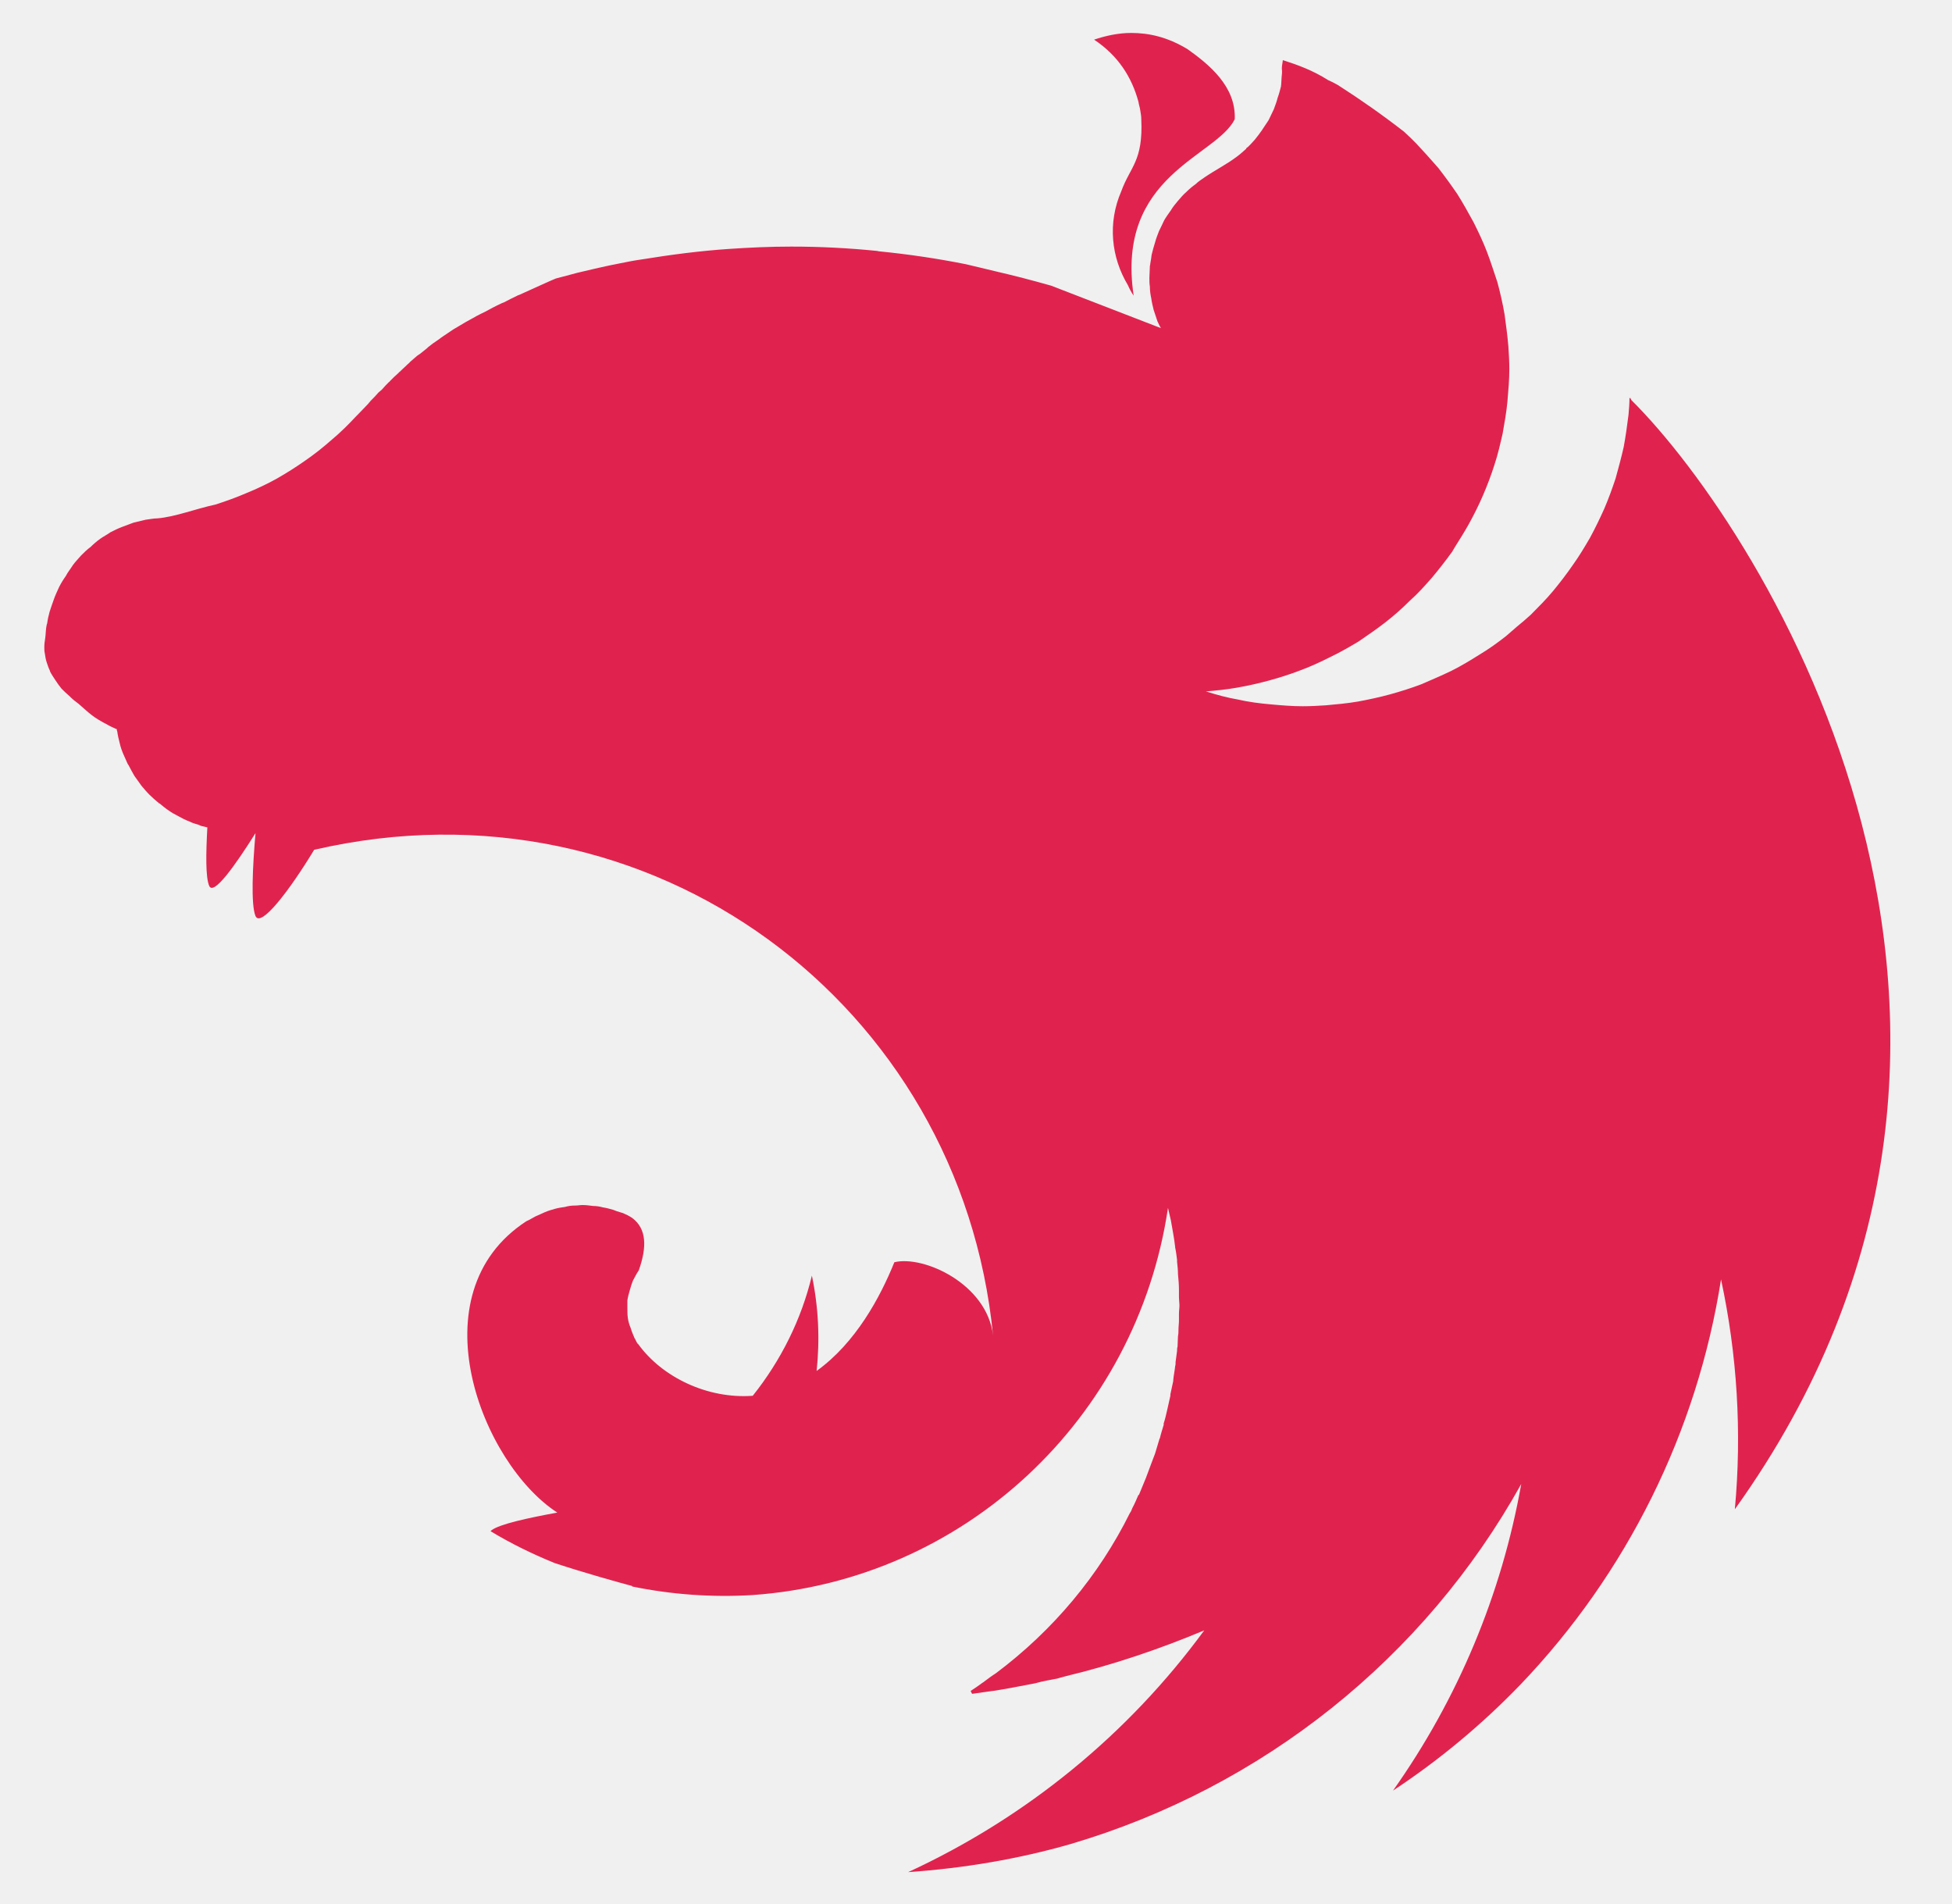
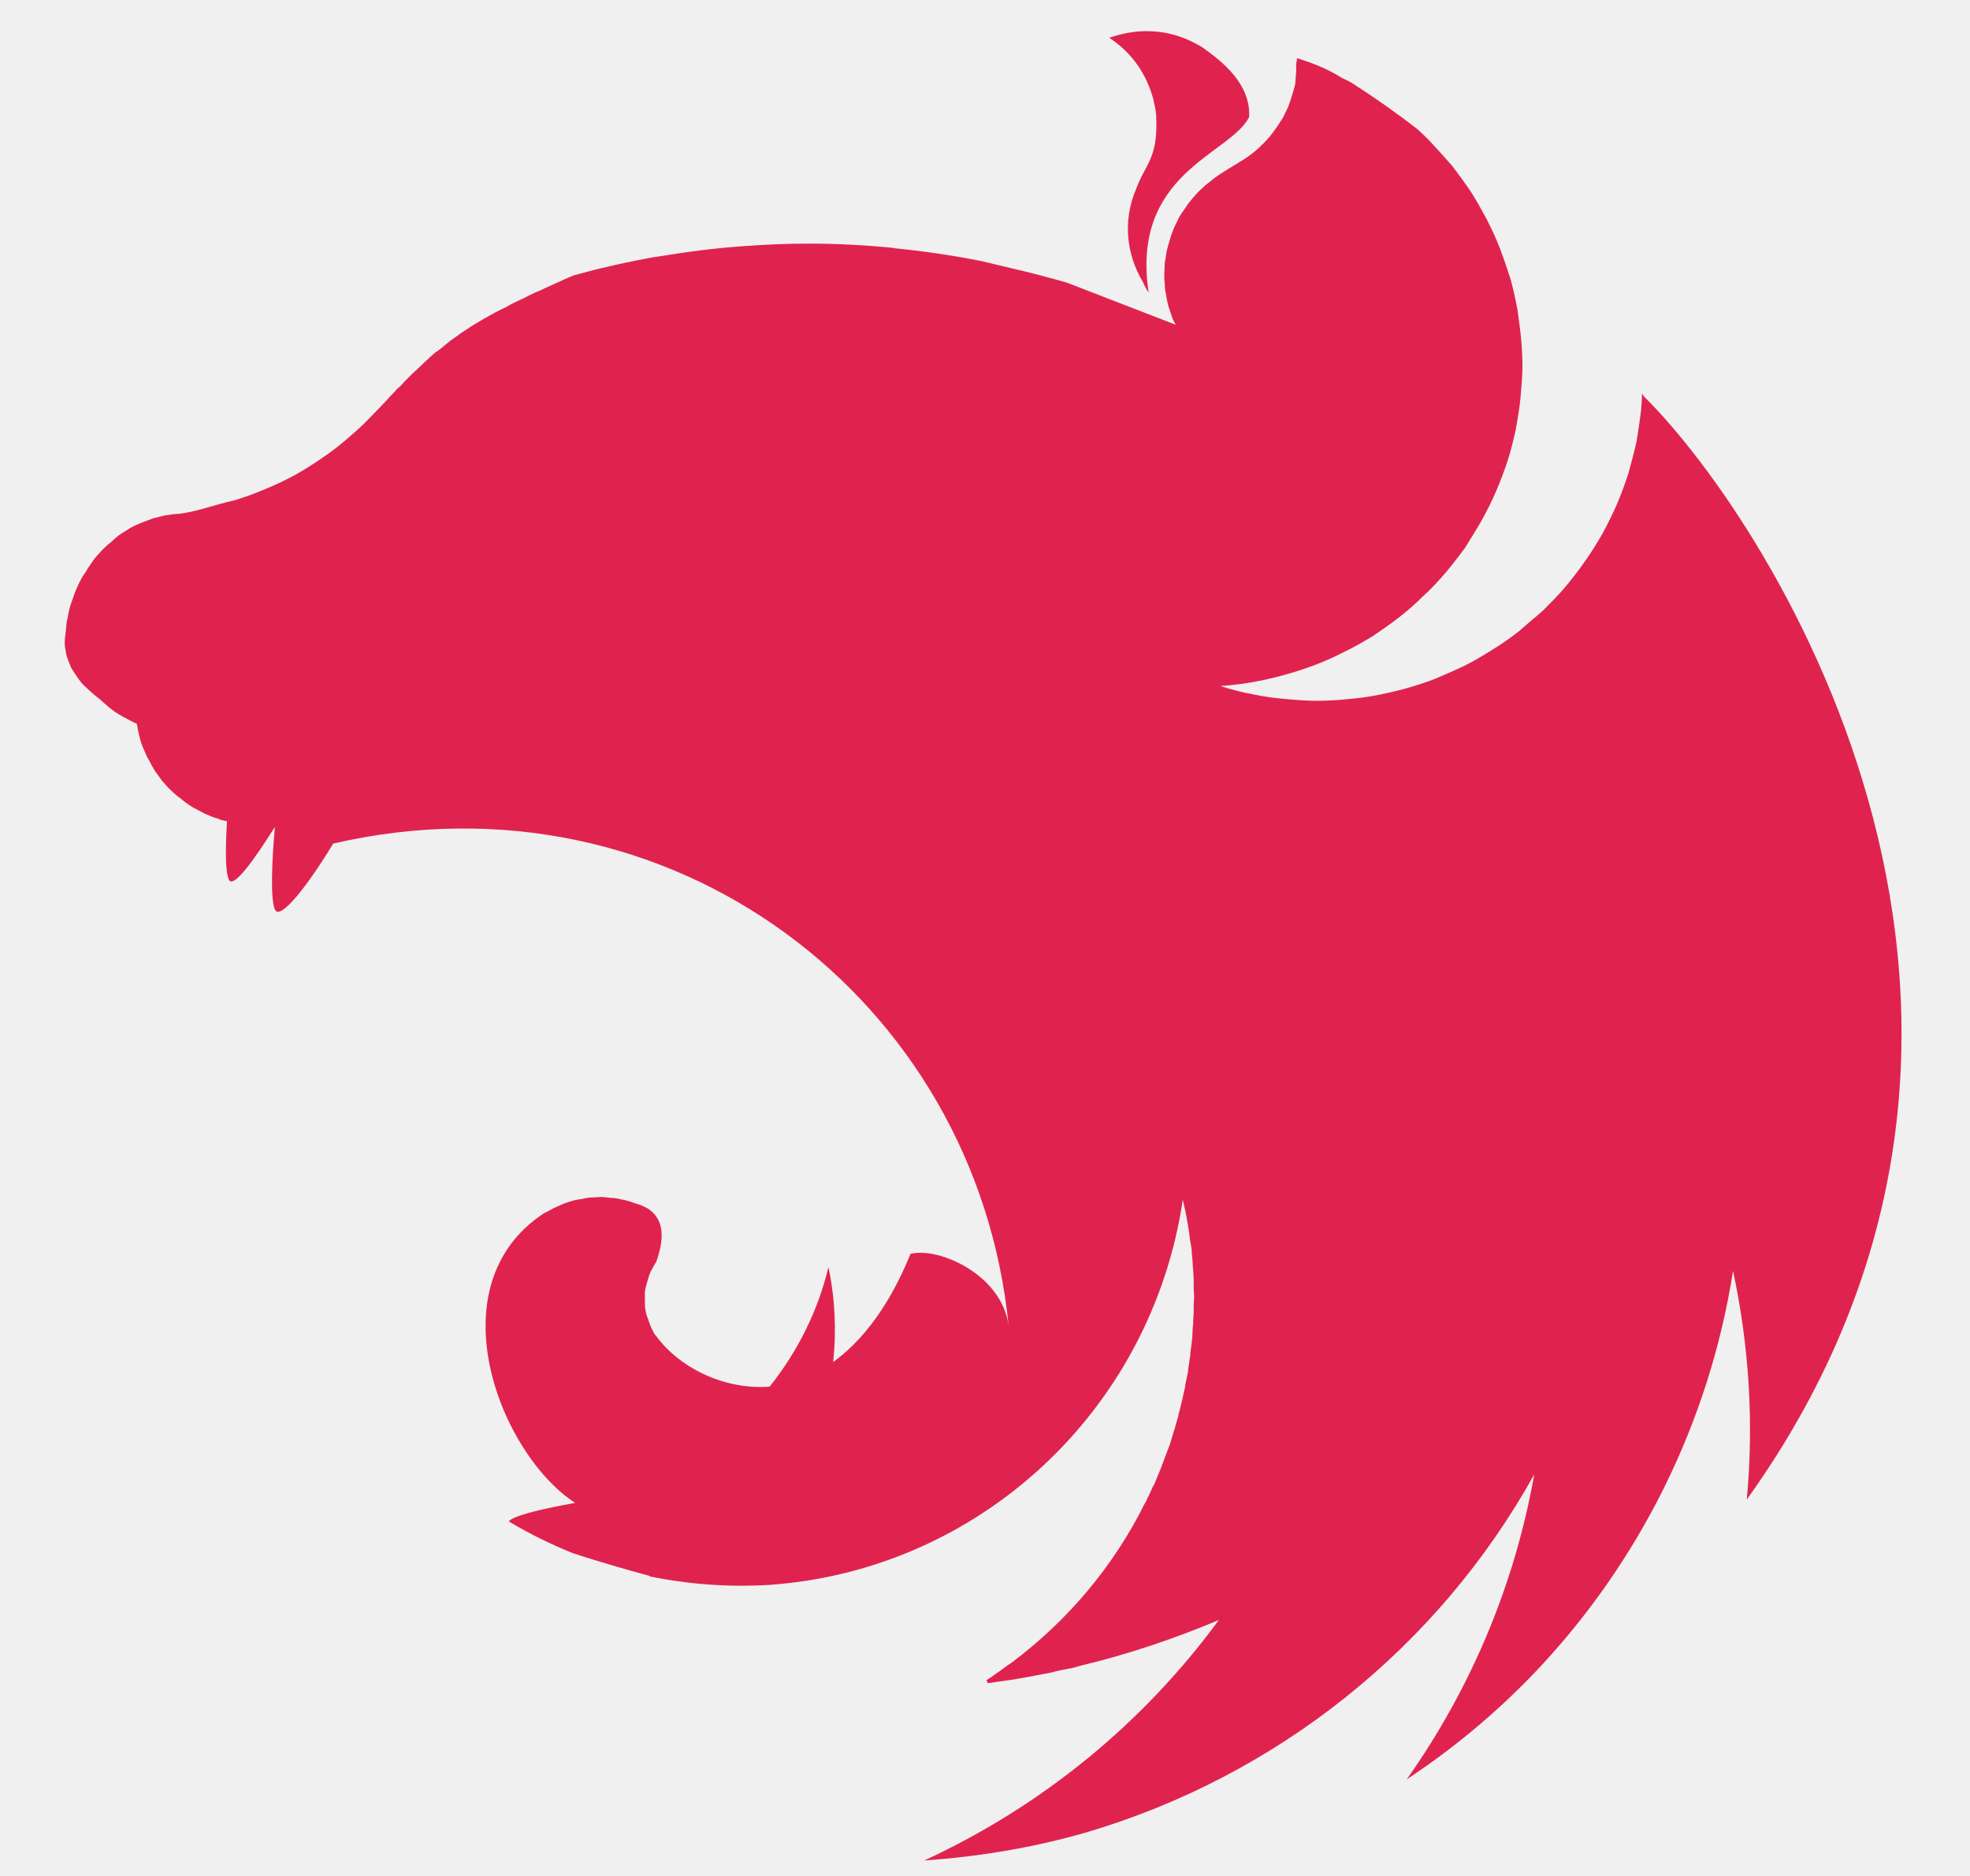
- <svg xmlns="http://www.w3.org/2000/svg" width="40" height="39" viewBox="0 0 40 39" fill="none">
-   <g clip-path="url(#clip0_50_9)">
-     <path fill-rule="evenodd" clip-rule="evenodd" d="M23.182 0.675C22.908 0.675 22.654 0.734 22.42 0.812C22.918 1.144 23.192 1.584 23.328 2.082C23.338 2.15 23.358 2.199 23.367 2.267C23.377 2.326 23.387 2.385 23.387 2.443C23.426 3.303 23.162 3.41 22.977 3.918C22.693 4.573 22.772 5.276 23.113 5.843C23.143 5.911 23.182 5.989 23.231 6.058C22.86 3.586 24.921 3.215 25.302 2.443C25.331 1.769 24.774 1.32 24.335 1.007C23.915 0.753 23.534 0.675 23.182 0.675ZM26.288 1.232C26.249 1.457 26.279 1.398 26.269 1.515C26.259 1.593 26.259 1.691 26.25 1.769C26.23 1.847 26.21 1.925 26.181 2.004C26.162 2.082 26.132 2.16 26.103 2.238C26.064 2.316 26.035 2.385 25.995 2.463C25.966 2.502 25.947 2.541 25.917 2.58C25.898 2.609 25.878 2.639 25.859 2.668C25.81 2.736 25.761 2.805 25.712 2.863C25.654 2.922 25.605 2.99 25.536 3.039V3.049C25.478 3.098 25.419 3.156 25.351 3.205C25.145 3.362 24.911 3.479 24.696 3.625C24.628 3.674 24.559 3.713 24.501 3.772C24.432 3.821 24.374 3.87 24.315 3.928C24.247 3.987 24.198 4.045 24.139 4.114C24.09 4.172 24.032 4.241 23.993 4.309C23.944 4.378 23.895 4.446 23.856 4.514C23.817 4.592 23.788 4.661 23.748 4.739C23.719 4.817 23.69 4.886 23.67 4.964C23.641 5.052 23.622 5.13 23.602 5.208C23.592 5.247 23.592 5.296 23.582 5.335C23.573 5.374 23.573 5.413 23.563 5.452C23.563 5.53 23.553 5.618 23.553 5.696C23.553 5.755 23.553 5.814 23.563 5.872C23.563 5.95 23.573 6.029 23.592 6.116C23.602 6.195 23.622 6.273 23.641 6.351C23.67 6.429 23.69 6.507 23.719 6.585C23.739 6.634 23.768 6.683 23.788 6.722L21.541 5.853C21.16 5.745 20.788 5.648 20.407 5.56C20.202 5.511 19.997 5.462 19.792 5.413C19.206 5.296 18.61 5.208 18.014 5.149C17.994 5.149 17.985 5.14 17.965 5.14C17.379 5.081 16.803 5.052 16.216 5.052C15.787 5.052 15.357 5.071 14.937 5.1C14.341 5.14 13.745 5.218 13.149 5.315C13.002 5.335 12.856 5.364 12.709 5.394C12.406 5.452 12.113 5.521 11.83 5.589C11.684 5.628 11.537 5.667 11.39 5.706C11.244 5.765 11.107 5.833 10.97 5.892C10.863 5.941 10.755 5.989 10.648 6.038C10.629 6.048 10.609 6.048 10.599 6.058C10.501 6.107 10.414 6.146 10.326 6.195C10.296 6.204 10.277 6.214 10.257 6.224C10.15 6.273 10.042 6.331 9.954 6.38C9.886 6.41 9.818 6.449 9.759 6.478C9.73 6.497 9.691 6.517 9.671 6.527C9.583 6.576 9.495 6.624 9.417 6.673C9.329 6.722 9.251 6.771 9.183 6.82C9.114 6.869 9.046 6.908 8.987 6.957C8.977 6.966 8.968 6.966 8.958 6.976C8.899 7.015 8.831 7.064 8.772 7.113C8.772 7.113 8.762 7.123 8.753 7.132C8.704 7.172 8.655 7.211 8.606 7.25C8.587 7.259 8.567 7.279 8.548 7.289C8.499 7.328 8.45 7.377 8.401 7.416C8.391 7.435 8.372 7.445 8.362 7.455C8.303 7.513 8.245 7.562 8.186 7.621C8.176 7.621 8.176 7.631 8.167 7.64C8.108 7.689 8.049 7.748 7.991 7.807C7.981 7.816 7.981 7.826 7.971 7.826C7.922 7.875 7.874 7.924 7.825 7.982C7.805 8.002 7.776 8.021 7.756 8.041C7.707 8.1 7.649 8.158 7.59 8.217C7.58 8.236 7.561 8.246 7.551 8.266C7.473 8.344 7.405 8.422 7.326 8.5C7.317 8.51 7.307 8.52 7.297 8.529C7.141 8.696 6.975 8.862 6.799 9.008C6.623 9.164 6.437 9.311 6.252 9.438C6.056 9.575 5.871 9.692 5.666 9.809C5.47 9.917 5.265 10.014 5.05 10.102C4.845 10.19 4.63 10.268 4.415 10.337C4.005 10.425 3.585 10.591 3.223 10.62C3.145 10.62 3.057 10.64 2.979 10.649C2.891 10.669 2.813 10.688 2.735 10.708C2.657 10.737 2.579 10.767 2.5 10.796C2.422 10.825 2.344 10.864 2.266 10.903C2.198 10.952 2.119 10.991 2.051 11.04C1.983 11.089 1.914 11.148 1.856 11.206C1.787 11.255 1.719 11.323 1.66 11.382C1.602 11.45 1.543 11.509 1.494 11.577C1.445 11.656 1.387 11.724 1.348 11.802C1.299 11.87 1.25 11.949 1.211 12.027C1.172 12.115 1.133 12.193 1.103 12.281C1.074 12.359 1.045 12.447 1.016 12.535C0.996 12.613 0.976 12.691 0.967 12.769C0.967 12.779 0.957 12.789 0.957 12.799C0.937 12.886 0.937 13.004 0.928 13.062C0.918 13.131 0.908 13.189 0.908 13.258C0.908 13.297 0.908 13.346 0.918 13.385C0.928 13.453 0.937 13.512 0.957 13.57C0.976 13.629 0.996 13.688 1.025 13.746V13.756C1.055 13.815 1.094 13.873 1.133 13.932C1.172 13.991 1.211 14.049 1.26 14.108C1.309 14.156 1.367 14.215 1.426 14.264C1.484 14.323 1.543 14.371 1.611 14.42C1.846 14.626 1.905 14.694 2.207 14.85C2.256 14.88 2.305 14.899 2.364 14.928C2.373 14.928 2.383 14.938 2.393 14.938C2.393 14.958 2.393 14.967 2.403 14.987C2.413 15.065 2.432 15.143 2.452 15.221C2.471 15.309 2.5 15.387 2.53 15.456C2.559 15.514 2.579 15.573 2.608 15.632C2.618 15.651 2.627 15.671 2.637 15.681C2.676 15.759 2.715 15.827 2.754 15.896C2.803 15.964 2.852 16.032 2.901 16.101C2.95 16.159 3.008 16.228 3.067 16.286C3.126 16.345 3.184 16.394 3.253 16.452C3.253 16.452 3.263 16.462 3.272 16.462C3.331 16.511 3.389 16.56 3.448 16.599C3.516 16.648 3.585 16.687 3.663 16.726C3.731 16.765 3.81 16.804 3.888 16.833C3.946 16.863 4.015 16.882 4.083 16.902C4.093 16.912 4.103 16.912 4.122 16.921C4.161 16.931 4.21 16.941 4.249 16.951C4.22 17.478 4.21 17.976 4.288 18.152C4.376 18.348 4.806 17.752 5.236 17.068C5.177 17.742 5.138 18.533 5.236 18.768C5.343 19.012 5.929 18.25 6.438 17.41C13.364 15.808 19.685 20.595 20.349 27.355C20.222 26.3 18.923 25.714 18.327 25.86C18.034 26.583 17.535 27.511 16.734 28.087C16.803 27.443 16.773 26.779 16.637 26.134C16.422 27.032 16.002 27.873 15.425 28.596C14.497 28.664 13.569 28.215 13.081 27.541C13.041 27.511 13.032 27.453 13.002 27.413C12.973 27.345 12.944 27.277 12.924 27.208C12.895 27.14 12.875 27.072 12.866 27.003C12.856 26.935 12.856 26.866 12.856 26.788C12.856 26.739 12.856 26.691 12.856 26.642C12.866 26.573 12.885 26.505 12.905 26.436C12.924 26.368 12.944 26.3 12.973 26.231C13.012 26.163 13.041 26.095 13.09 26.026C13.256 25.557 13.256 25.176 12.954 24.952C12.895 24.913 12.836 24.883 12.768 24.854C12.729 24.844 12.68 24.825 12.641 24.815C12.612 24.805 12.592 24.795 12.563 24.785C12.494 24.766 12.426 24.746 12.358 24.737C12.289 24.717 12.221 24.707 12.152 24.707C12.084 24.698 12.006 24.688 11.938 24.688C11.889 24.688 11.84 24.698 11.791 24.698C11.713 24.698 11.645 24.707 11.576 24.727C11.508 24.737 11.439 24.746 11.371 24.766C11.303 24.785 11.234 24.805 11.166 24.834C11.097 24.864 11.039 24.893 10.97 24.922C10.912 24.952 10.853 24.991 10.785 25.02C8.509 26.505 9.867 29.983 11.42 30.989C10.834 31.096 10.238 31.224 10.072 31.351C10.062 31.36 10.052 31.37 10.052 31.37C10.472 31.624 10.912 31.839 11.371 32.025C11.996 32.23 12.661 32.415 12.954 32.493V32.503C13.764 32.669 14.585 32.728 15.415 32.679C19.743 32.376 23.29 29.084 23.934 24.747C23.954 24.834 23.973 24.913 23.993 25C24.022 25.176 24.061 25.362 24.081 25.547V25.557C24.1 25.645 24.11 25.733 24.12 25.811V25.85C24.13 25.938 24.139 26.026 24.139 26.104C24.149 26.212 24.159 26.319 24.159 26.427V26.583C24.159 26.632 24.169 26.691 24.169 26.739C24.169 26.798 24.159 26.857 24.159 26.915V27.052C24.159 27.12 24.149 27.179 24.149 27.247C24.149 27.287 24.149 27.326 24.139 27.374C24.139 27.443 24.13 27.511 24.13 27.589C24.12 27.619 24.12 27.648 24.12 27.677C24.11 27.755 24.1 27.824 24.09 27.902C24.09 27.931 24.09 27.961 24.081 27.99C24.071 28.088 24.051 28.175 24.042 28.273V28.283V28.293C24.022 28.381 24.003 28.478 23.983 28.566V28.596C23.963 28.684 23.944 28.771 23.924 28.859C23.924 28.869 23.915 28.889 23.915 28.898C23.895 28.986 23.875 29.074 23.846 29.162V29.192C23.817 29.289 23.788 29.377 23.768 29.465C23.758 29.475 23.758 29.485 23.758 29.485C23.729 29.582 23.7 29.68 23.67 29.778C23.631 29.875 23.602 29.963 23.563 30.061C23.524 30.159 23.494 30.256 23.455 30.344C23.416 30.442 23.377 30.53 23.338 30.628H23.328C23.289 30.716 23.25 30.813 23.201 30.901C23.192 30.93 23.182 30.95 23.172 30.97C23.162 30.979 23.162 30.989 23.153 30.999C22.518 32.279 21.58 33.402 20.407 34.281C20.329 34.33 20.251 34.389 20.173 34.447C20.153 34.467 20.124 34.477 20.105 34.496C20.036 34.545 19.968 34.594 19.89 34.643L19.919 34.701H19.929C20.066 34.682 20.202 34.662 20.339 34.643H20.349C20.603 34.604 20.857 34.555 21.111 34.506C21.179 34.496 21.257 34.477 21.326 34.457C21.375 34.447 21.414 34.438 21.462 34.428C21.531 34.418 21.599 34.399 21.668 34.389C21.726 34.369 21.785 34.359 21.843 34.34C22.82 34.105 23.768 33.783 24.677 33.402C23.123 35.522 21.042 37.232 18.61 38.355C19.733 38.277 20.857 38.091 21.941 37.779C25.878 36.616 29.19 33.969 31.173 30.403C30.773 32.66 29.874 34.809 28.545 36.685C29.493 36.059 30.362 35.336 31.154 34.516C33.342 32.23 34.778 29.328 35.267 26.212C35.599 27.756 35.696 29.348 35.55 30.921C42.603 21.083 36.136 10.884 33.43 8.197C33.42 8.178 33.41 8.168 33.41 8.149C33.401 8.158 33.401 8.158 33.401 8.168C33.401 8.158 33.401 8.158 33.391 8.149C33.391 8.266 33.381 8.383 33.371 8.5C33.342 8.725 33.313 8.94 33.273 9.155C33.225 9.37 33.166 9.585 33.107 9.8C33.039 10.005 32.961 10.22 32.873 10.425C32.785 10.62 32.687 10.825 32.58 11.021C32.472 11.206 32.355 11.402 32.228 11.578C32.101 11.763 31.964 11.939 31.828 12.105C31.681 12.281 31.525 12.437 31.369 12.594C31.271 12.681 31.183 12.76 31.085 12.838C31.007 12.906 30.939 12.965 30.86 13.033C30.685 13.17 30.509 13.297 30.313 13.414C30.128 13.531 29.932 13.649 29.737 13.746C29.532 13.844 29.327 13.932 29.122 14.02C28.916 14.098 28.701 14.166 28.487 14.225C28.272 14.284 28.047 14.332 27.832 14.372C27.607 14.411 27.383 14.43 27.168 14.45C27.011 14.46 26.855 14.469 26.699 14.469C26.474 14.469 26.249 14.45 26.035 14.43C25.81 14.411 25.585 14.381 25.37 14.332C25.145 14.293 24.931 14.235 24.716 14.166H24.706C24.921 14.147 25.136 14.127 25.351 14.088C25.575 14.049 25.79 14 26.005 13.942C26.22 13.883 26.435 13.815 26.64 13.736C26.855 13.658 27.06 13.561 27.256 13.463C27.461 13.365 27.646 13.258 27.842 13.141C28.027 13.014 28.213 12.887 28.389 12.75C28.565 12.613 28.731 12.466 28.887 12.31C29.053 12.164 29.2 11.998 29.346 11.832C29.493 11.656 29.63 11.48 29.757 11.304C29.776 11.275 29.796 11.236 29.815 11.206C29.913 11.05 30.011 10.894 30.099 10.737C30.206 10.542 30.304 10.347 30.392 10.142C30.48 9.936 30.558 9.731 30.626 9.516C30.694 9.311 30.743 9.096 30.792 8.881C30.831 8.657 30.87 8.442 30.89 8.227C30.909 8.002 30.929 7.777 30.929 7.562C30.929 7.406 30.919 7.25 30.909 7.093C30.89 6.869 30.86 6.654 30.831 6.439C30.792 6.214 30.743 5.999 30.685 5.784C30.616 5.579 30.548 5.364 30.47 5.159C30.392 4.954 30.294 4.749 30.196 4.553C30.089 4.358 29.981 4.163 29.864 3.977C29.737 3.791 29.61 3.616 29.473 3.44C29.327 3.274 29.18 3.108 29.024 2.942C28.946 2.863 28.858 2.775 28.77 2.697C28.33 2.355 27.871 2.033 27.412 1.74C27.344 1.701 27.285 1.672 27.217 1.642C26.894 1.437 26.591 1.33 26.288 1.232Z" fill="#E0234E" />
-   </g>
-   <defs>
-     <clipPath id="clip0_50_9">
-       <rect width="40" height="38.64" fill="white" transform="translate(0 0.0339966)" />
-     </clipPath>
-   </defs>
+ <svg xmlns="http://www.w3.org/2000/svg" width="42" height="40" viewBox="0 0 42 40" fill="none">
+   <path fill-rule="evenodd" clip-rule="evenodd" d="M24.438 0.664C24.155 0.664 23.892 0.724 23.649 0.805C24.165 1.149 24.448 1.604 24.59 2.12C24.6 2.191 24.62 2.241 24.63 2.312C24.64 2.373 24.65 2.433 24.65 2.494C24.691 3.384 24.418 3.495 24.225 4.021C23.932 4.699 24.013 5.427 24.367 6.013C24.397 6.084 24.438 6.165 24.488 6.236C24.104 3.677 26.238 3.293 26.632 2.494C26.663 1.796 26.086 1.331 25.631 1.007C25.196 0.744 24.802 0.664 24.438 0.664ZM27.654 1.24C27.613 1.473 27.644 1.412 27.634 1.533C27.623 1.614 27.623 1.715 27.613 1.796C27.593 1.877 27.573 1.958 27.543 2.039C27.522 2.12 27.492 2.201 27.462 2.282C27.421 2.363 27.391 2.433 27.35 2.514C27.32 2.555 27.3 2.595 27.27 2.636C27.249 2.666 27.229 2.696 27.209 2.727C27.158 2.797 27.108 2.868 27.057 2.929C26.997 2.99 26.946 3.06 26.875 3.111V3.121C26.814 3.172 26.754 3.232 26.683 3.283C26.471 3.445 26.228 3.566 26.005 3.718C25.935 3.768 25.864 3.809 25.803 3.869C25.732 3.92 25.672 3.971 25.611 4.031C25.54 4.092 25.49 4.153 25.429 4.223C25.378 4.284 25.318 4.355 25.277 4.426C25.227 4.496 25.176 4.567 25.136 4.638C25.095 4.719 25.065 4.79 25.024 4.871C24.994 4.952 24.964 5.022 24.944 5.103C24.913 5.194 24.893 5.275 24.873 5.356C24.863 5.397 24.863 5.447 24.852 5.488C24.842 5.528 24.842 5.568 24.832 5.609C24.832 5.69 24.822 5.781 24.822 5.862C24.822 5.922 24.822 5.983 24.832 6.044C24.832 6.125 24.842 6.206 24.863 6.297C24.873 6.377 24.893 6.458 24.913 6.539C24.944 6.62 24.964 6.701 24.994 6.782C25.014 6.833 25.045 6.883 25.065 6.924L22.739 6.024C22.345 5.912 21.96 5.811 21.566 5.72C21.353 5.67 21.141 5.619 20.929 5.568C20.322 5.447 19.705 5.356 19.088 5.295C19.068 5.295 19.058 5.285 19.038 5.285C18.431 5.225 17.834 5.194 17.227 5.194C16.782 5.194 16.337 5.214 15.902 5.245C15.286 5.285 14.669 5.366 14.052 5.467C13.9 5.487 13.748 5.518 13.597 5.548C13.283 5.609 12.98 5.68 12.686 5.75C12.535 5.791 12.383 5.831 12.231 5.872C12.08 5.932 11.938 6.003 11.796 6.064C11.685 6.115 11.574 6.165 11.463 6.216C11.443 6.226 11.422 6.226 11.412 6.236C11.311 6.286 11.22 6.327 11.129 6.377C11.099 6.388 11.079 6.398 11.058 6.408C10.947 6.458 10.836 6.519 10.745 6.57C10.674 6.6 10.603 6.64 10.543 6.671C10.512 6.691 10.472 6.711 10.451 6.721C10.36 6.772 10.269 6.822 10.188 6.873C10.098 6.924 10.017 6.974 9.946 7.025C9.875 7.075 9.804 7.116 9.744 7.166C9.733 7.176 9.723 7.176 9.713 7.186C9.653 7.227 9.582 7.277 9.521 7.328C9.521 7.328 9.511 7.338 9.501 7.348C9.45 7.389 9.4 7.429 9.349 7.47C9.329 7.48 9.309 7.5 9.288 7.51C9.238 7.551 9.187 7.601 9.137 7.642C9.127 7.662 9.106 7.672 9.096 7.682C9.036 7.743 8.975 7.793 8.914 7.854C8.904 7.854 8.904 7.864 8.894 7.874C8.833 7.925 8.773 7.985 8.712 8.046C8.702 8.056 8.702 8.066 8.692 8.066C8.641 8.117 8.591 8.167 8.54 8.228C8.52 8.248 8.49 8.269 8.469 8.289C8.419 8.349 8.358 8.41 8.297 8.471C8.287 8.491 8.267 8.501 8.257 8.521C8.176 8.602 8.105 8.683 8.024 8.764C8.014 8.774 8.004 8.784 7.994 8.794C7.832 8.966 7.66 9.138 7.478 9.29C7.296 9.452 7.104 9.604 6.912 9.735C6.71 9.877 6.517 9.998 6.305 10.119C6.103 10.23 5.89 10.332 5.668 10.423C5.456 10.514 5.233 10.595 5.011 10.665C4.586 10.756 4.151 10.928 3.777 10.959C3.696 10.959 3.605 10.979 3.524 10.989C3.433 11.009 3.352 11.03 3.271 11.05C3.19 11.08 3.109 11.11 3.028 11.141C2.948 11.171 2.867 11.211 2.786 11.252C2.715 11.303 2.634 11.343 2.563 11.393C2.492 11.444 2.422 11.505 2.361 11.565C2.29 11.616 2.219 11.687 2.159 11.748C2.098 11.818 2.037 11.879 1.987 11.95C1.936 12.031 1.876 12.101 1.835 12.182C1.785 12.253 1.734 12.334 1.694 12.415C1.653 12.506 1.613 12.587 1.582 12.678C1.552 12.759 1.522 12.85 1.491 12.941C1.471 13.022 1.451 13.103 1.441 13.184C1.441 13.194 1.431 13.204 1.431 13.214C1.41 13.305 1.41 13.426 1.4 13.487C1.39 13.558 1.38 13.618 1.38 13.689C1.38 13.73 1.38 13.78 1.39 13.821C1.4 13.892 1.41 13.952 1.431 14.013C1.451 14.073 1.471 14.134 1.501 14.195V14.205C1.532 14.266 1.572 14.326 1.613 14.387C1.653 14.448 1.694 14.508 1.744 14.569C1.795 14.62 1.855 14.68 1.916 14.731C1.977 14.791 2.037 14.842 2.108 14.893C2.351 15.105 2.412 15.176 2.725 15.338C2.776 15.368 2.826 15.388 2.887 15.419C2.897 15.419 2.907 15.429 2.917 15.429C2.917 15.449 2.917 15.459 2.927 15.479C2.937 15.56 2.958 15.641 2.978 15.722C2.998 15.813 3.028 15.894 3.059 15.965C3.089 16.025 3.109 16.086 3.14 16.147C3.15 16.167 3.16 16.187 3.17 16.197C3.211 16.278 3.251 16.349 3.291 16.42C3.342 16.491 3.393 16.561 3.443 16.632C3.494 16.693 3.554 16.764 3.615 16.824C3.676 16.885 3.736 16.936 3.807 16.996C3.807 16.996 3.817 17.006 3.827 17.006C3.888 17.057 3.949 17.108 4.009 17.148C4.08 17.198 4.151 17.239 4.232 17.279C4.303 17.32 4.384 17.36 4.465 17.391C4.525 17.421 4.596 17.441 4.667 17.461C4.677 17.472 4.687 17.472 4.707 17.482C4.748 17.492 4.798 17.502 4.839 17.512C4.808 18.058 4.798 18.574 4.879 18.756C4.97 18.958 5.415 18.341 5.86 17.633C5.8 18.331 5.759 19.15 5.86 19.393C5.971 19.646 6.578 18.857 7.104 17.987C14.274 16.329 20.817 21.284 21.505 28.282C21.374 27.19 20.029 26.584 19.412 26.735C19.108 27.483 18.593 28.444 17.763 29.041C17.834 28.373 17.804 27.686 17.662 27.018C17.44 27.949 17.005 28.819 16.408 29.567C15.447 29.638 14.487 29.172 13.981 28.475C13.941 28.444 13.93 28.384 13.9 28.343C13.87 28.272 13.839 28.202 13.819 28.131C13.789 28.06 13.769 27.989 13.758 27.918C13.748 27.848 13.748 27.777 13.748 27.696C13.748 27.645 13.748 27.595 13.748 27.544C13.758 27.473 13.779 27.403 13.799 27.332C13.819 27.261 13.839 27.19 13.87 27.119C13.91 27.049 13.941 26.978 13.991 26.907C14.163 26.422 14.163 26.027 13.85 25.795C13.789 25.754 13.728 25.724 13.657 25.694C13.617 25.683 13.566 25.663 13.526 25.653C13.496 25.643 13.475 25.633 13.445 25.623C13.374 25.602 13.303 25.582 13.233 25.572C13.162 25.552 13.091 25.542 13.02 25.542C12.949 25.532 12.868 25.522 12.798 25.522C12.747 25.522 12.697 25.532 12.646 25.532C12.565 25.532 12.494 25.542 12.424 25.562C12.353 25.572 12.282 25.582 12.211 25.602C12.14 25.623 12.07 25.643 11.999 25.673C11.928 25.704 11.867 25.734 11.796 25.764C11.736 25.795 11.675 25.835 11.604 25.865C9.248 27.403 10.654 31.003 12.262 32.045C11.655 32.156 11.038 32.287 10.866 32.419C10.856 32.429 10.846 32.439 10.846 32.439C11.281 32.702 11.736 32.924 12.211 33.117C12.858 33.329 13.546 33.521 13.85 33.602V33.612C14.689 33.784 15.538 33.845 16.398 33.794C20.878 33.481 24.549 30.073 25.217 25.582C25.237 25.673 25.257 25.754 25.277 25.845C25.308 26.027 25.348 26.219 25.368 26.412V26.422C25.389 26.513 25.399 26.604 25.409 26.685V26.725C25.419 26.816 25.429 26.907 25.429 26.988C25.439 27.099 25.449 27.21 25.449 27.322V27.484C25.449 27.534 25.459 27.595 25.459 27.645C25.459 27.706 25.449 27.767 25.449 27.827V27.969C25.449 28.04 25.439 28.101 25.439 28.171C25.439 28.212 25.439 28.252 25.429 28.303C25.429 28.373 25.419 28.444 25.419 28.525C25.409 28.556 25.409 28.586 25.409 28.616C25.399 28.697 25.389 28.768 25.378 28.849C25.378 28.879 25.378 28.91 25.368 28.94C25.358 29.041 25.338 29.132 25.328 29.233V29.243V29.253C25.308 29.344 25.287 29.446 25.267 29.537V29.567C25.247 29.658 25.227 29.749 25.206 29.84C25.206 29.85 25.196 29.87 25.196 29.88C25.176 29.971 25.156 30.062 25.125 30.154V30.184C25.095 30.285 25.065 30.376 25.045 30.467C25.035 30.477 25.035 30.487 25.035 30.487C25.004 30.588 24.974 30.689 24.944 30.791C24.903 30.892 24.873 30.983 24.832 31.084C24.792 31.185 24.761 31.286 24.721 31.377C24.68 31.478 24.64 31.569 24.6 31.671H24.59C24.549 31.762 24.509 31.863 24.458 31.954C24.448 31.984 24.438 32.004 24.428 32.024C24.418 32.035 24.418 32.045 24.407 32.055C23.75 33.38 22.779 34.543 21.566 35.453C21.485 35.503 21.404 35.564 21.323 35.625C21.303 35.645 21.272 35.655 21.252 35.675C21.181 35.726 21.111 35.776 21.03 35.827L21.06 35.888H21.07C21.212 35.867 21.353 35.847 21.495 35.827H21.505C21.768 35.786 22.031 35.736 22.294 35.685C22.365 35.675 22.445 35.655 22.516 35.635C22.567 35.625 22.607 35.615 22.658 35.604C22.729 35.594 22.799 35.574 22.87 35.564C22.931 35.544 22.992 35.534 23.052 35.513C24.064 35.271 25.045 34.937 25.985 34.543C24.377 36.737 22.223 38.507 19.705 39.67C20.868 39.589 22.031 39.397 23.153 39.073C27.229 37.87 30.657 35.129 32.71 31.438C32.296 33.774 31.365 35.999 29.99 37.941C30.971 37.293 31.871 36.545 32.69 35.695C34.955 33.329 36.442 30.325 36.948 27.099C37.292 28.697 37.393 30.346 37.241 31.974C44.543 21.79 37.848 11.232 35.047 8.451C35.036 8.431 35.026 8.42 35.026 8.4C35.016 8.41 35.016 8.41 35.016 8.42C35.016 8.41 35.016 8.41 35.006 8.4C35.006 8.522 34.996 8.643 34.986 8.764C34.955 8.997 34.925 9.219 34.885 9.442C34.834 9.664 34.773 9.887 34.713 10.109C34.642 10.322 34.561 10.544 34.47 10.757C34.379 10.959 34.278 11.171 34.167 11.373C34.055 11.566 33.934 11.768 33.803 11.95C33.671 12.142 33.529 12.324 33.388 12.496C33.236 12.678 33.074 12.84 32.913 13.002C32.812 13.093 32.72 13.174 32.619 13.255C32.538 13.325 32.468 13.386 32.387 13.457C32.205 13.598 32.023 13.73 31.82 13.851C31.628 13.973 31.426 14.094 31.224 14.195C31.011 14.296 30.799 14.387 30.587 14.478C30.374 14.559 30.152 14.63 29.929 14.691C29.707 14.751 29.474 14.802 29.252 14.842C29.019 14.883 28.786 14.903 28.564 14.923C28.402 14.933 28.24 14.943 28.078 14.943C27.846 14.943 27.613 14.923 27.391 14.903C27.158 14.883 26.926 14.852 26.703 14.802C26.471 14.761 26.248 14.701 26.026 14.63H26.015C26.238 14.61 26.46 14.589 26.683 14.549C26.916 14.508 27.138 14.458 27.36 14.397C27.583 14.336 27.805 14.266 28.018 14.185C28.24 14.104 28.453 14.003 28.655 13.902C28.867 13.8 29.059 13.689 29.262 13.568C29.454 13.437 29.646 13.305 29.828 13.163C30.01 13.022 30.182 12.87 30.344 12.708C30.516 12.557 30.668 12.385 30.819 12.213C30.971 12.031 31.112 11.849 31.244 11.667C31.264 11.636 31.284 11.596 31.305 11.566C31.406 11.404 31.507 11.242 31.598 11.08C31.709 10.878 31.81 10.676 31.901 10.463C31.992 10.251 32.073 10.039 32.144 9.816C32.215 9.604 32.265 9.381 32.316 9.159C32.356 8.926 32.397 8.704 32.417 8.481C32.437 8.248 32.458 8.016 32.458 7.793C32.458 7.632 32.447 7.47 32.437 7.308C32.417 7.075 32.387 6.853 32.356 6.63C32.316 6.398 32.265 6.175 32.205 5.953C32.134 5.74 32.063 5.518 31.982 5.306C31.901 5.093 31.8 4.881 31.699 4.679C31.588 4.476 31.477 4.274 31.355 4.082C31.224 3.89 31.092 3.708 30.951 3.526C30.799 3.354 30.647 3.182 30.485 3.01C30.405 2.929 30.314 2.838 30.223 2.757C29.767 2.403 29.292 2.069 28.817 1.766C28.746 1.725 28.685 1.695 28.614 1.665C28.281 1.452 27.967 1.341 27.654 1.24Z" fill="#E0234E" />
</svg>
